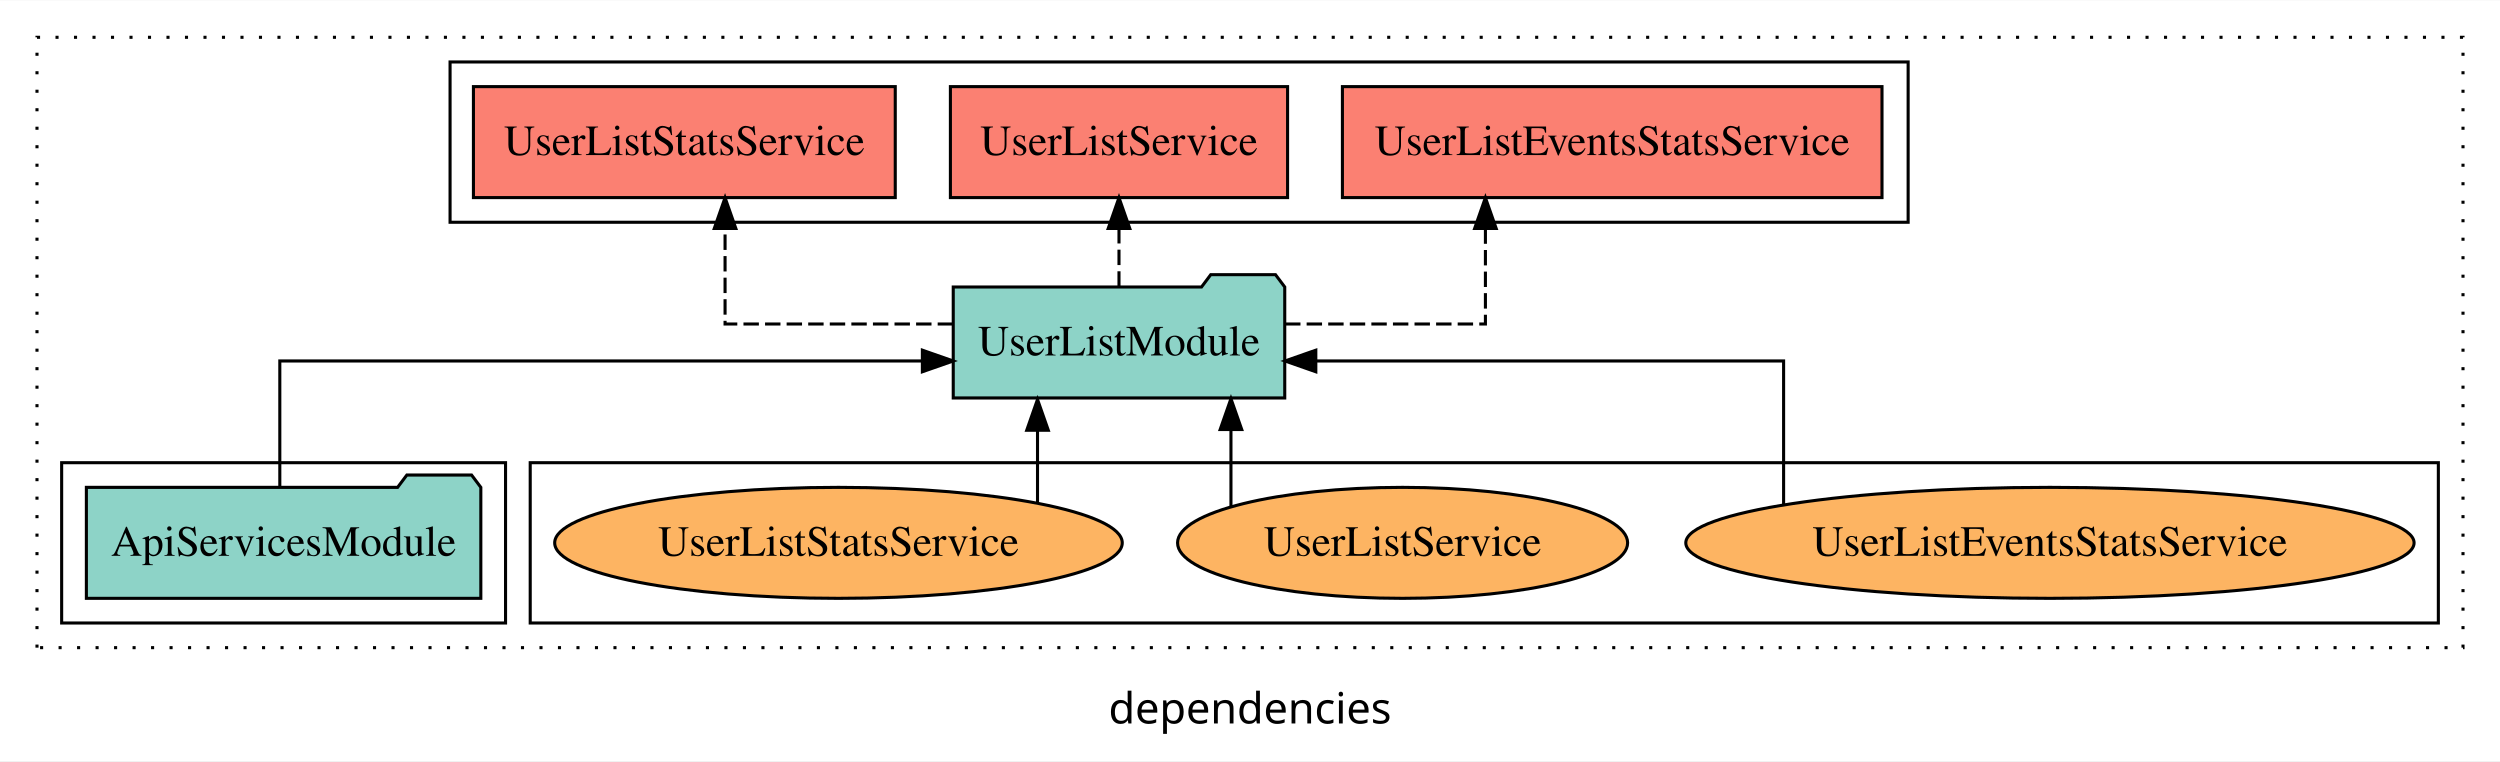
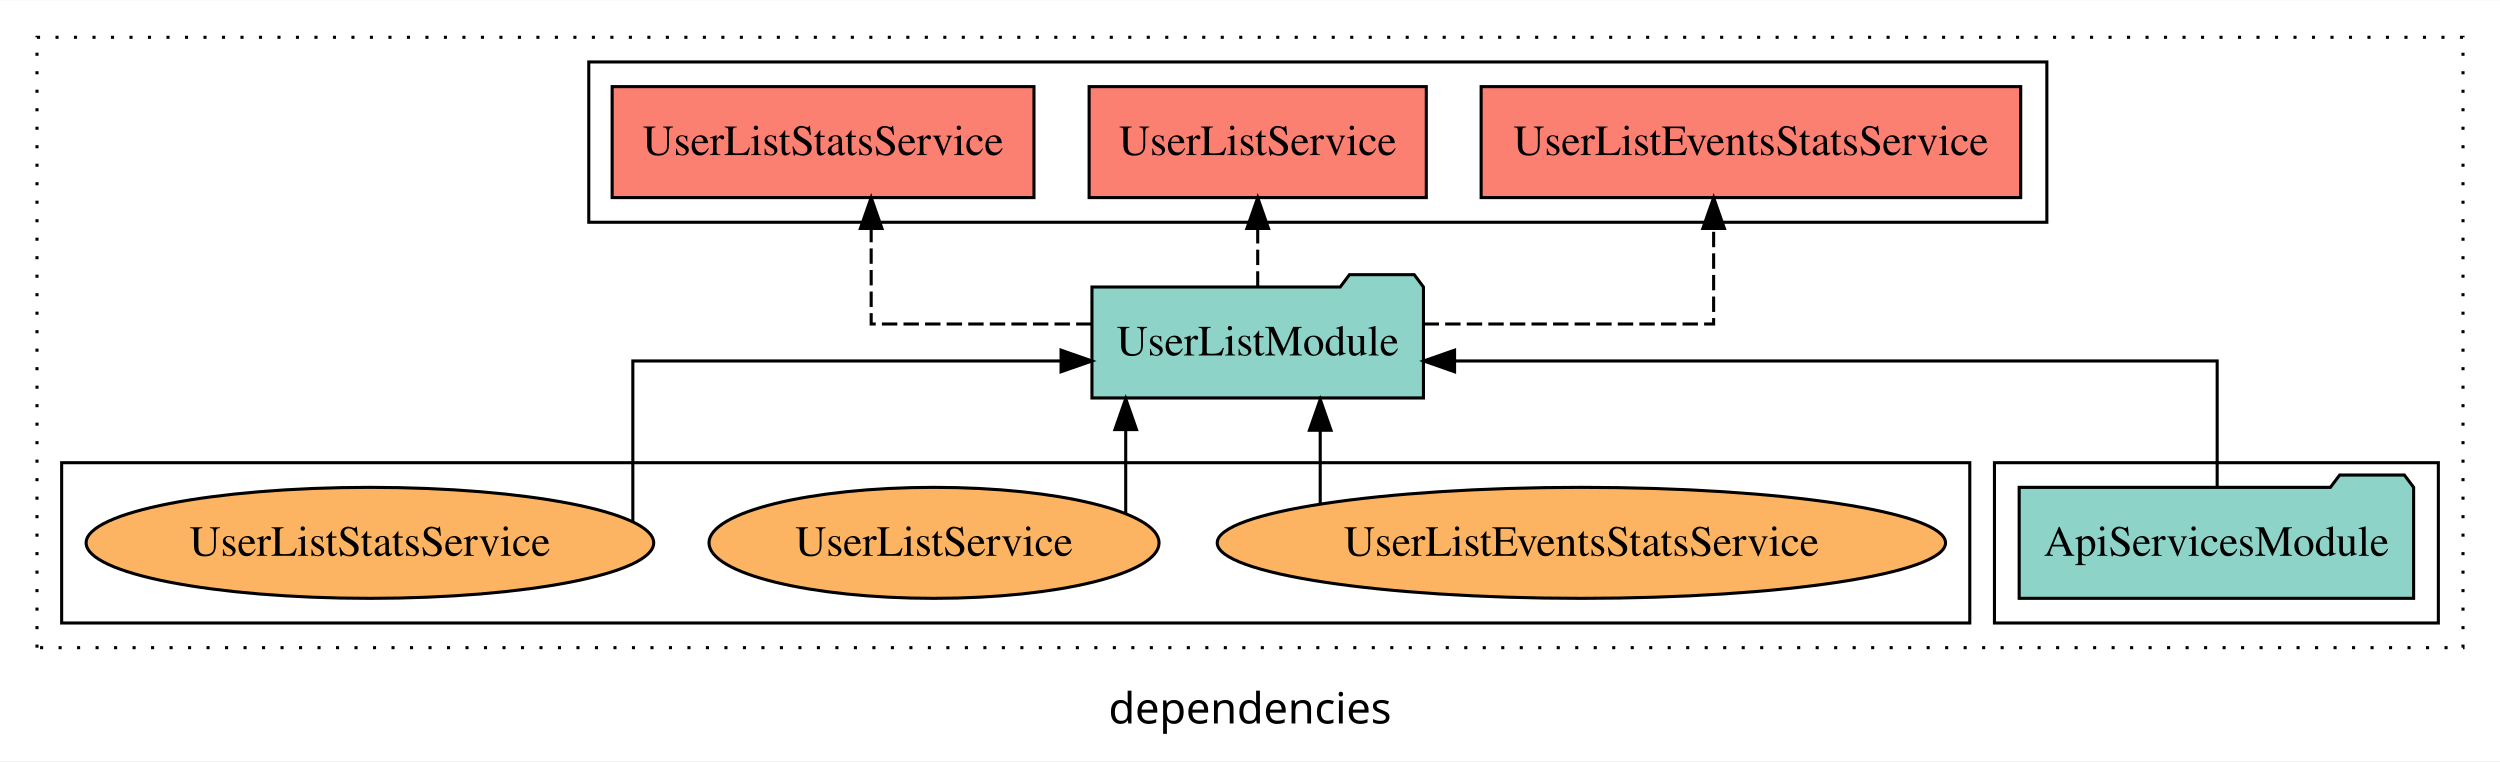
<svg xmlns="http://www.w3.org/2000/svg" width="811pt" height="247pt" viewBox="0.00 0.00 811.00 246.80">
  <g id="graph0" class="graph" transform="scale(1 1) rotate(0) translate(4 242.8)">
    <polygon fill="white" stroke="transparent" points="-4,4 -4,-242.8 807,-242.8 807,4 -4,4" />
    <text text-anchor="middle" x="401.5" y="-8.2" font-family="sans-serif" font-size="14.00">dependencies</text>
    <g id="clust1" class="cluster">
      <polygon fill="none" stroke="black" stroke-dasharray="1,5" points="8,-32.8 8,-230.8 795,-230.8 795,-32.8 8,-32.8" />
    </g>
-     <g id="clust6" class="cluster">
-       <polygon fill="none" stroke="black" points="168,-40.8 168,-92.8 787,-92.8 787,-40.8 168,-40.8" />
-     </g>
    <g id="clust3" class="cluster">
-       <polygon fill="none" stroke="black" points="16,-40.8 16,-92.8 160,-92.8 160,-40.8 16,-40.8" />
+       <polygon fill="none" stroke="black" points="643,-40.8 643,-92.8 787,-92.8 787,-40.8 643,-40.8" />
    </g>
    <g id="clust4" class="cluster">
-       <polygon fill="none" stroke="black" points="142,-170.8 142,-222.8 615,-222.8 615,-170.8 142,-170.8" />
+       <polygon fill="none" stroke="black" points="187,-170.8 187,-222.8 660,-222.8 660,-170.8 187,-170.8" />
+     </g>
+     <g id="clust6" class="cluster">
+       <polygon fill="none" stroke="black" points="16,-40.8 16,-92.8 635,-92.8 635,-40.8 16,-40.8" />
    </g>
    <g id="node1" class="node">
-       <polygon fill="#8dd3c7" stroke="black" points="151.98,-84.8 148.98,-88.8 127.98,-88.8 124.98,-84.8 24.02,-84.8 24.02,-48.8 151.98,-48.8 151.98,-84.8" />
-       <text text-anchor="middle" x="88" y="-62.6" font-family="Times,serif" font-size="14.00">ApiServicesModule</text>
+       <polygon fill="#8dd3c7" stroke="black" points="778.98,-84.8 775.98,-88.8 754.98,-88.8 751.98,-84.8 651.02,-84.8 651.02,-48.8 778.98,-48.8 778.98,-84.8" />
+       <text text-anchor="middle" x="715" y="-62.6" font-family="Times,serif" font-size="14.00">ApiServicesModule</text>
    </g>
    <g id="node2" class="node">
-       <polygon fill="#8dd3c7" stroke="black" points="412.77,-149.8 409.77,-153.8 388.77,-153.8 385.77,-149.8 305.23,-149.8 305.23,-113.8 412.77,-113.8 412.77,-149.8" />
-       <text text-anchor="middle" x="359" y="-127.6" font-family="Times,serif" font-size="14.00">UserListModule</text>
+       <polygon fill="#8dd3c7" stroke="black" points="457.77,-149.8 454.77,-153.8 433.77,-153.8 430.77,-149.8 350.23,-149.8 350.23,-113.8 457.77,-113.8 457.77,-149.8" />
+       <text text-anchor="middle" x="404" y="-127.6" font-family="Times,serif" font-size="14.00">UserListModule</text>
    </g>
    <g id="edge1" class="edge">
-       <path fill="none" stroke="black" d="M86.77,-84.82C86.77,-102.17 86.77,-125.8 86.77,-125.8 86.77,-125.8 295.22,-125.8 295.22,-125.8" />
-       <polygon fill="black" stroke="black" points="295.22,-129.3 305.22,-125.8 295.22,-122.3 295.22,-129.3" />
+       <path fill="none" stroke="black" d="M715.25,-84.82C715.25,-102.17 715.25,-125.8 715.25,-125.8 715.25,-125.8 467.86,-125.8 467.86,-125.8" />
+       <polygon fill="black" stroke="black" points="467.86,-122.3 457.86,-125.8 467.86,-129.3 467.86,-122.3" />
    </g>
    <g id="node3" class="node">
-       <polygon fill="#fb8072" stroke="black" points="606.52,-214.8 431.48,-214.8 431.48,-178.8 606.52,-178.8 606.52,-214.8" />
-       <text text-anchor="middle" x="519" y="-192.6" font-family="Times,serif" font-size="14.00">UserListEventsStatsService </text>
+       <polygon fill="#fb8072" stroke="black" points="651.52,-214.8 476.48,-214.8 476.48,-178.8 651.52,-178.8 651.52,-214.8" />
+       <text text-anchor="middle" x="564" y="-192.6" font-family="Times,serif" font-size="14.00">UserListEventsStatsService </text>
    </g>
    <g id="edge2" class="edge">
-       <path fill="none" stroke="black" stroke-dasharray="5,2" d="M412.87,-137.8C444.32,-137.8 477.87,-137.8 477.87,-137.8 477.87,-137.8 477.87,-168.78 477.87,-168.78" />
-       <polygon fill="black" stroke="black" points="474.37,-168.78 477.87,-178.78 481.37,-168.78 474.37,-168.78" />
+       <path fill="none" stroke="black" stroke-dasharray="5,2" d="M457.81,-137.8C500.1,-137.8 551.9,-137.8 551.9,-137.8 551.9,-137.8 551.9,-168.78 551.9,-168.78" />
+       <polygon fill="black" stroke="black" points="548.4,-168.78 551.9,-178.78 555.4,-168.78 548.4,-168.78" />
    </g>
    <g id="node4" class="node">
-       <polygon fill="#fb8072" stroke="black" points="413.69,-214.8 304.31,-214.8 304.31,-178.8 413.69,-178.8 413.69,-214.8" />
-       <text text-anchor="middle" x="359" y="-192.6" font-family="Times,serif" font-size="14.00">UserListService </text>
+       <polygon fill="#fb8072" stroke="black" points="458.69,-214.8 349.31,-214.8 349.31,-178.8 458.69,-178.8 458.69,-214.8" />
+       <text text-anchor="middle" x="404" y="-192.6" font-family="Times,serif" font-size="14.00">UserListService </text>
    </g>
    <g id="edge3" class="edge">
-       <path fill="none" stroke="black" stroke-dasharray="5,2" d="M359,-149.91C359,-149.91 359,-168.79 359,-168.79" />
-       <polygon fill="black" stroke="black" points="355.5,-168.79 359,-178.79 362.5,-168.79 355.5,-168.79" />
+       <path fill="none" stroke="black" stroke-dasharray="5,2" d="M404,-149.91C404,-149.91 404,-168.79 404,-168.79" />
+       <polygon fill="black" stroke="black" points="400.5,-168.79 404,-178.79 407.5,-168.79 400.5,-168.79" />
    </g>
    <g id="node5" class="node">
-       <polygon fill="#fb8072" stroke="black" points="286.42,-214.8 149.58,-214.8 149.58,-178.8 286.42,-178.8 286.42,-214.8" />
-       <text text-anchor="middle" x="218" y="-192.6" font-family="Times,serif" font-size="14.00">UserListStatsService </text>
+       <polygon fill="#fb8072" stroke="black" points="331.42,-214.8 194.58,-214.8 194.58,-178.8 331.42,-178.8 331.42,-214.8" />
+       <text text-anchor="middle" x="263" y="-192.6" font-family="Times,serif" font-size="14.00">UserListStatsService </text>
    </g>
    <g id="edge4" class="edge">
-       <path fill="none" stroke="black" stroke-dasharray="5,2" d="M305.18,-137.8C270.25,-137.8 231.21,-137.8 231.21,-137.8 231.21,-137.8 231.21,-168.78 231.21,-168.78" />
-       <polygon fill="black" stroke="black" points="227.71,-168.78 231.21,-178.78 234.71,-168.78 227.71,-168.78" />
+       <path fill="none" stroke="black" stroke-dasharray="5,2" d="M350.09,-137.8C316.11,-137.8 278.61,-137.8 278.61,-137.8 278.61,-137.8 278.61,-168.78 278.61,-168.78" />
+       <polygon fill="black" stroke="black" points="275.11,-168.78 278.61,-178.78 282.11,-168.78 275.11,-168.78" />
    </g>
    <g id="node6" class="node">
-       <ellipse fill="#fdb462" stroke="black" cx="661" cy="-66.8" rx="118.13" ry="18" />
-       <text text-anchor="middle" x="661" y="-62.6" font-family="Times,serif" font-size="14.00">UserListEventsStatsService</text>
+       <ellipse fill="#fdb462" stroke="black" cx="509" cy="-66.8" rx="118.13" ry="18" />
+       <text text-anchor="middle" x="509" y="-62.6" font-family="Times,serif" font-size="14.00">UserListEventsStatsService</text>
    </g>
    <g id="edge5" class="edge">
-       <path fill="none" stroke="black" d="M574.6,-79.31C574.6,-96.63 574.6,-125.8 574.6,-125.8 574.6,-125.8 422.85,-125.8 422.85,-125.8" />
-       <polygon fill="black" stroke="black" points="422.85,-122.3 412.85,-125.8 422.85,-129.3 422.85,-122.3" />
+       <path fill="none" stroke="black" d="M424.28,-79.64C424.28,-79.64 424.28,-103.32 424.28,-103.32" />
+       <polygon fill="black" stroke="black" points="420.78,-103.32 424.28,-113.32 427.78,-103.32 420.78,-103.32" />
    </g>
    <g id="node7" class="node">
-       <ellipse fill="#fdb462" stroke="black" cx="451" cy="-66.8" rx="73" ry="18" />
-       <text text-anchor="middle" x="451" y="-62.6" font-family="Times,serif" font-size="14.00">UserListService</text>
+       <ellipse fill="#fdb462" stroke="black" cx="299" cy="-66.8" rx="73" ry="18" />
+       <text text-anchor="middle" x="299" y="-62.6" font-family="Times,serif" font-size="14.00">UserListService</text>
    </g>
    <g id="edge6" class="edge">
-       <path fill="none" stroke="black" d="M395.32,-78.72C395.32,-78.72 395.32,-103.57 395.32,-103.57" />
-       <polygon fill="black" stroke="black" points="391.82,-103.57 395.32,-113.57 398.82,-103.57 391.82,-103.57" />
+       <path fill="none" stroke="black" d="M361.18,-76.39C361.18,-76.39 361.18,-103.55 361.18,-103.55" />
+       <polygon fill="black" stroke="black" points="357.68,-103.55 361.18,-113.55 364.68,-103.55 357.68,-103.55" />
    </g>
    <g id="node8" class="node">
-       <ellipse fill="#fdb462" stroke="black" cx="268" cy="-66.8" rx="92.06" ry="18" />
-       <text text-anchor="middle" x="268" y="-62.6" font-family="Times,serif" font-size="14.00">UserListStatsService</text>
+       <ellipse fill="#fdb462" stroke="black" cx="116" cy="-66.8" rx="92.06" ry="18" />
+       <text text-anchor="middle" x="116" y="-62.6" font-family="Times,serif" font-size="14.00">UserListStatsService</text>
    </g>
    <g id="edge7" class="edge">
-       <path fill="none" stroke="black" d="M332.57,-79.64C332.57,-79.64 332.57,-103.32 332.57,-103.32" />
-       <polygon fill="black" stroke="black" points="329.07,-103.32 332.57,-113.32 336.07,-103.32 329.07,-103.32" />
+       <path fill="none" stroke="black" d="M201.29,-73.57C201.29,-89.07 201.29,-125.8 201.29,-125.8 201.29,-125.8 340.21,-125.8 340.21,-125.8" />
+       <polygon fill="black" stroke="black" points="340.21,-129.3 350.21,-125.8 340.21,-122.3 340.21,-129.3" />
    </g>
  </g>
</svg>
